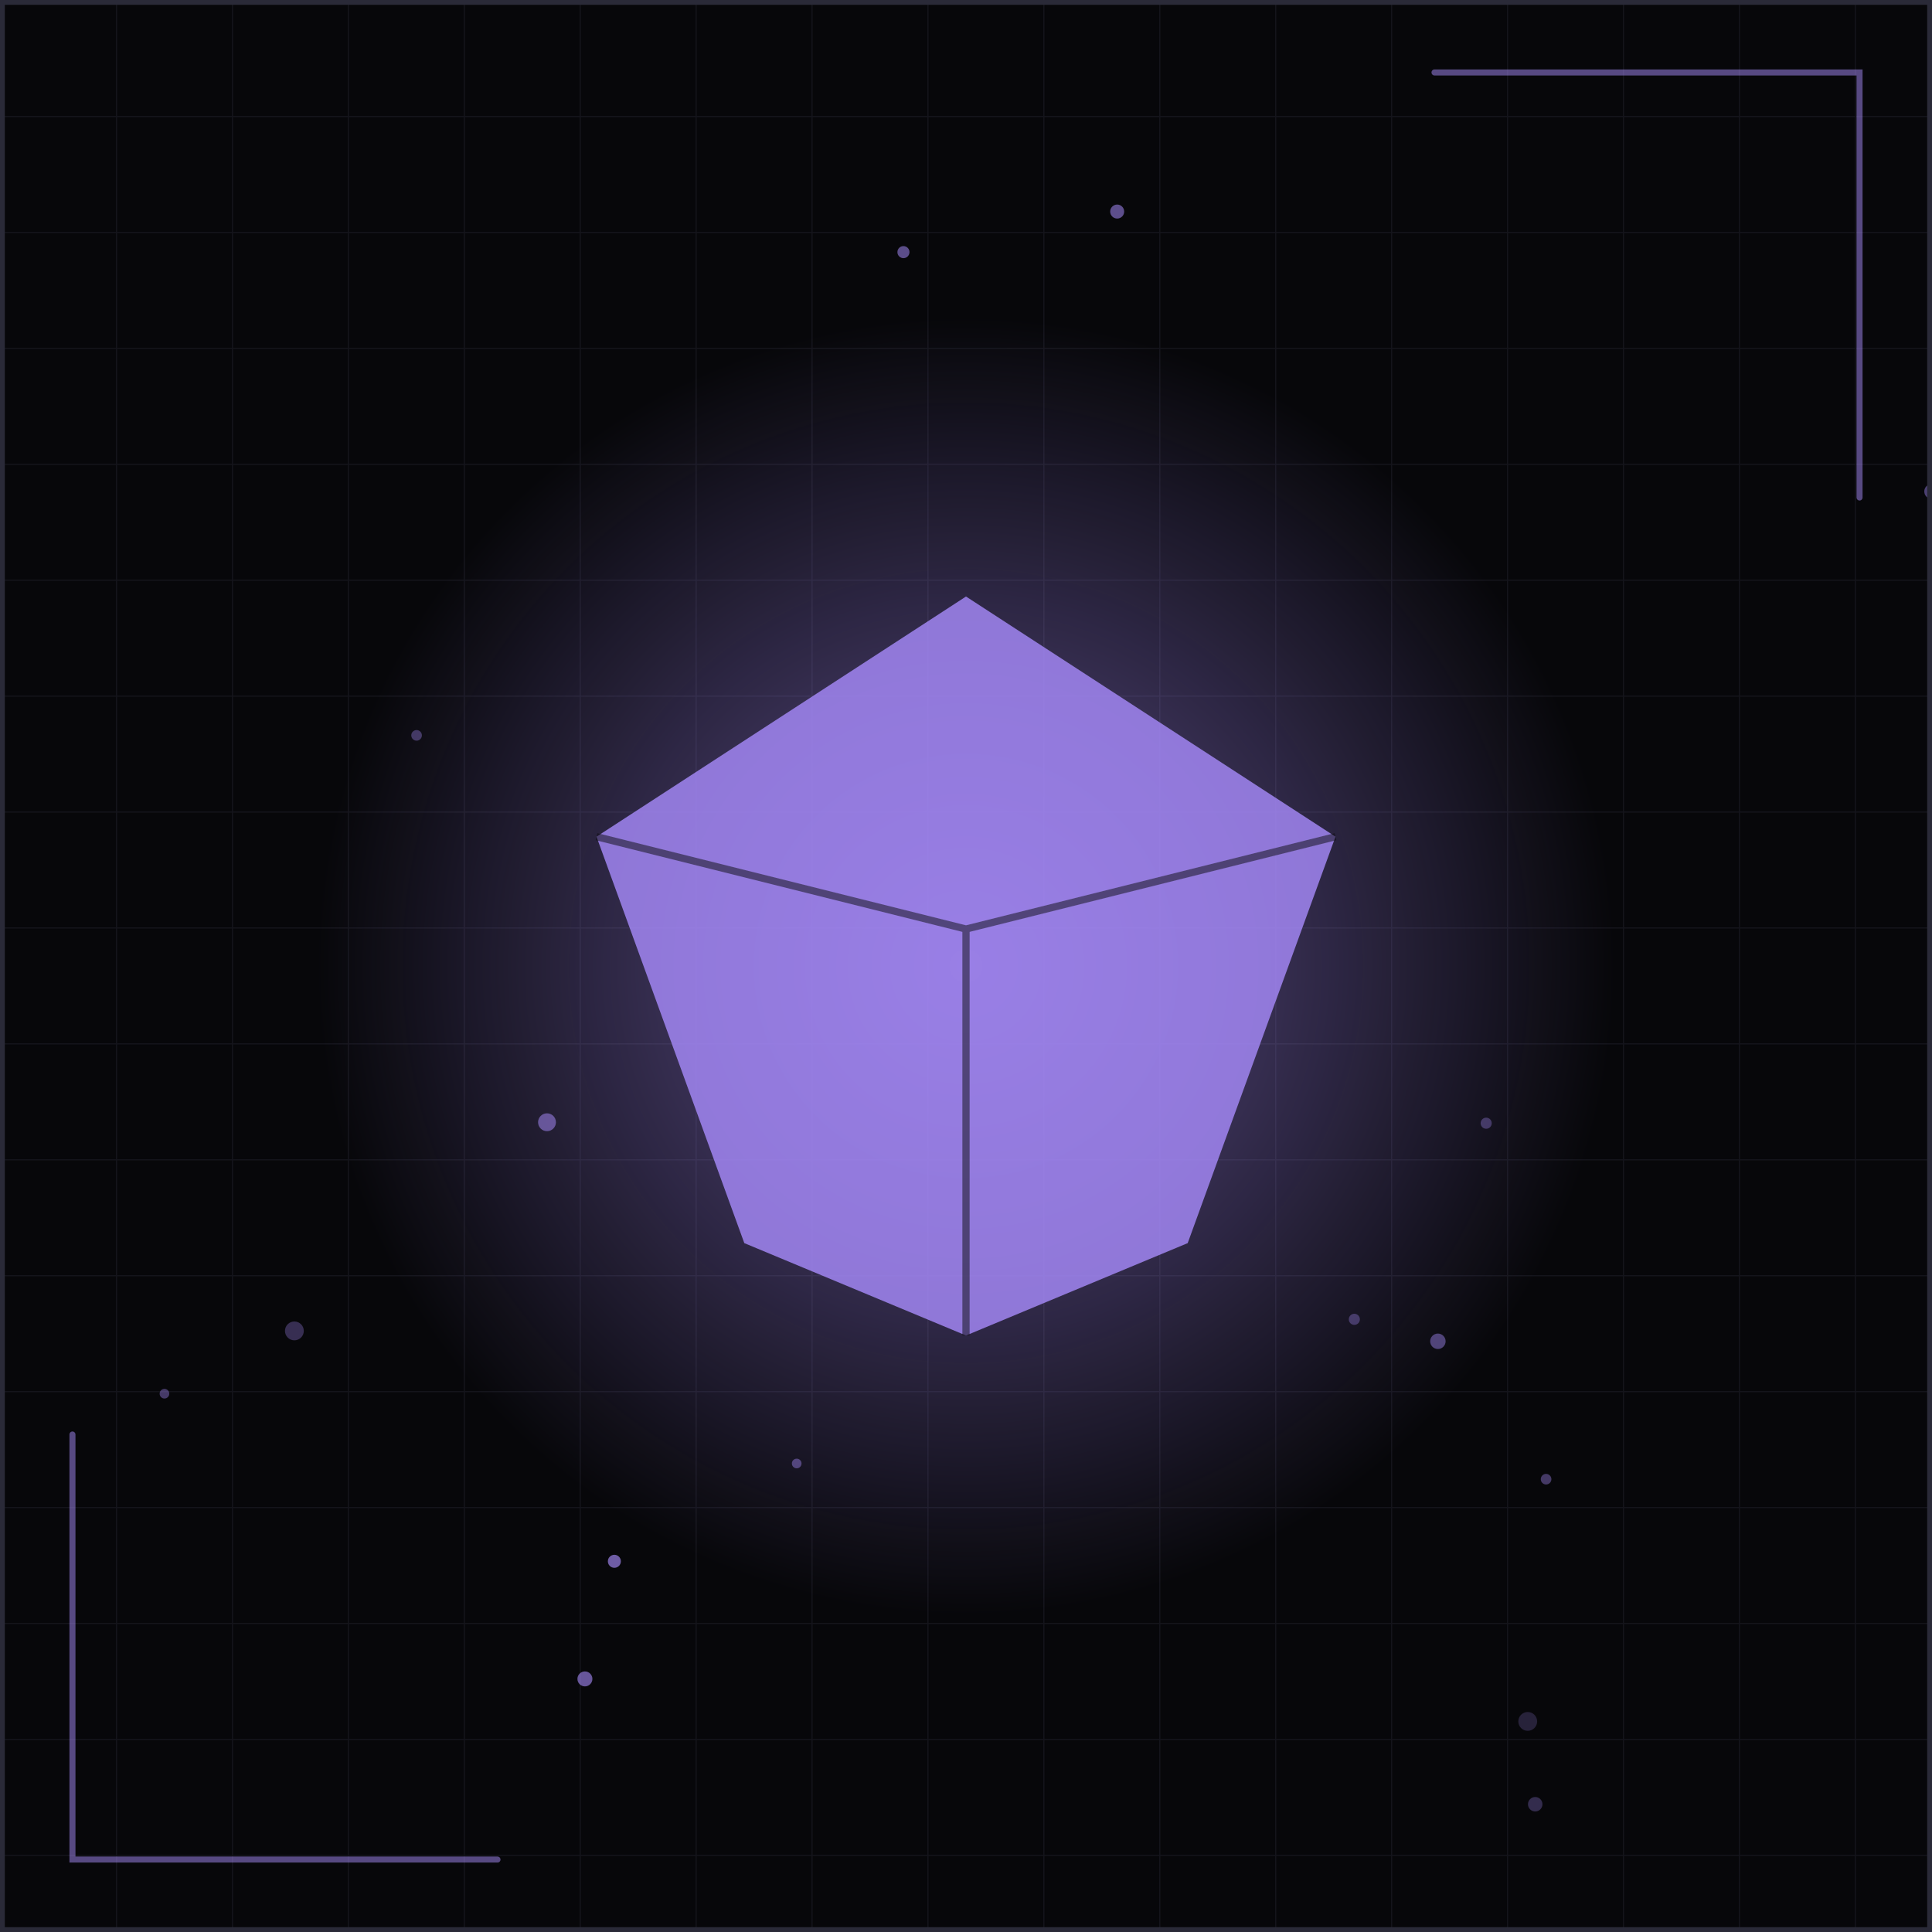
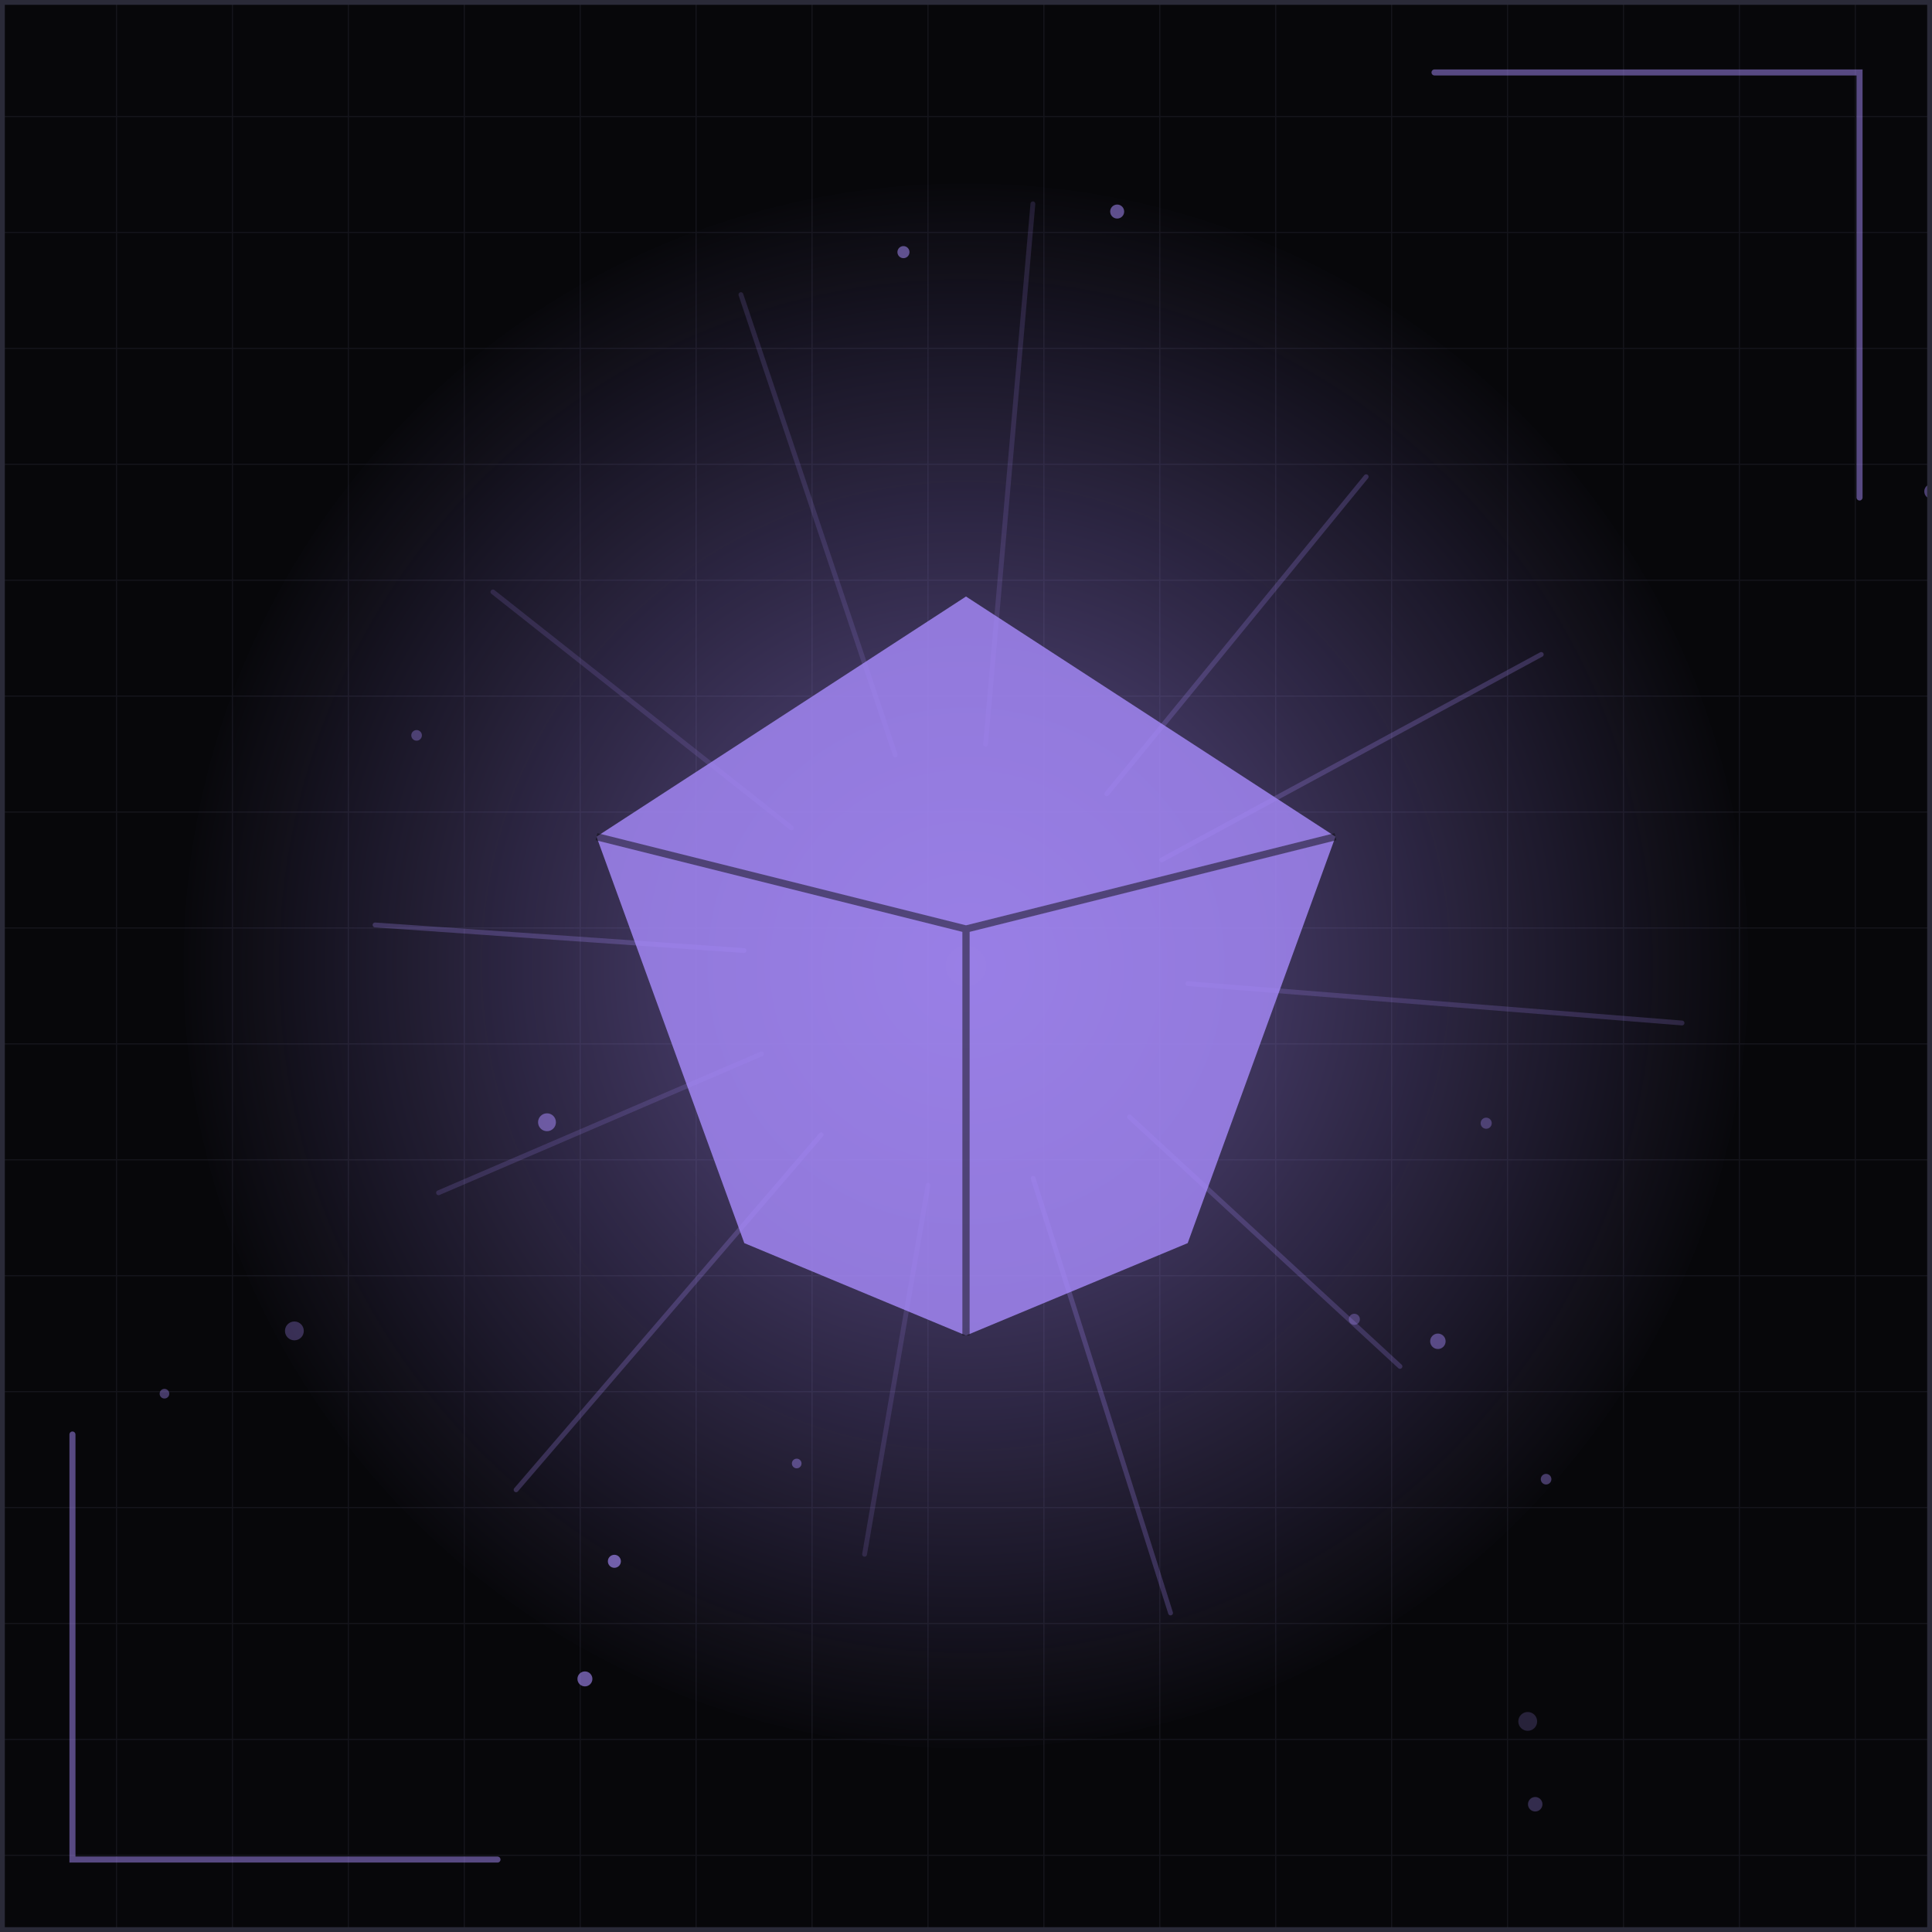
<svg xmlns="http://www.w3.org/2000/svg" width="800" height="800" viewBox="0 0 800 800">
  <rect width="800" height="800" fill="#07070a" />
  <defs>
    <pattern id="grid" width="48" height="48" patternUnits="userSpaceOnUse">
      <path d="M 48 0 L 0 0 0 48" fill="none" stroke="#2a2a38" stroke-width="1" opacity="0.35" />
    </pattern>
  </defs>
  <rect width="800" height="800" fill="url(#grid)" />
  <defs>
    <radialGradient id="glow1" cx="50%" cy="50%" r="50%">
      <stop offset="0%" stop-color="#a78bfa" stop-opacity="0.55" />
      <stop offset="100%" stop-color="#a78bfa" stop-opacity="0" />
    </radialGradient>
  </defs>
-   <circle cx="400" cy="400" r="270" fill="url(#glow1)" />
+   <circle cx="400" cy="400" r="324" fill="url(#glow1)" />
+   <g opacity="0.4" stroke="#a78bfa" stroke-width="2" stroke-linecap="round">
+     <line x1="491.9" y1="407.3" x2="696.5" y2="423.6" opacity="0.49" />
+     <line x1="467.7" y1="462.5" x2="579.7" y2="565.8" opacity="0.54" />
+     <line x1="427.8" y1="487.9" x2="484.7" y2="667.9" opacity="0.60" />
+     <line x1="384.3" y1="490.8" x2="358.0" y2="643.6" opacity="0.38" />
+     <line x1="340.0" y1="469.9" x2="213.7" y2="616.9" opacity="0.59" />
+     <line x1="315.3" y1="436.4" x2="181.6" y2="493.9" opacity="0.44" />
+     <line x1="308.1" y1="393.6" x2="155.3" y2="383.0" opacity="0.63" />
+     <line x1="327.7" y1="342.8" x2="204.1" y2="245.1" opacity="0.38" />
+     <line x1="370.7" y1="312.6" x2="306.8" y2="122.0" opacity="0.39" />
+     <line x1="408.1" y1="308.2" x2="427.7" y2="84.4" opacity="0.38" />
+     <line x1="458.3" y1="328.7" x2="565.7" y2="197.4" opacity="0.54" />
+     <line x1="481.0" y1="356.1" x2="638.2" y2="271.0" opacity="0.59" />
+   </g>
  <circle cx="254.4" cy="646.5" r="2.7" fill="#a78bfa" opacity="0.64" />
  <circle cx="226.5" cy="464.7" r="3.7" fill="#a78bfa" opacity="0.52" />
  <circle cx="560.8" cy="546.3" r="2.3" fill="#a78bfa" opacity="0.33" />
  <circle cx="595.4" cy="555.4" r="3.2" fill="#a78bfa" opacity="0.44" />
  <circle cx="172.5" cy="304.5" r="2.2" fill="#a78bfa" opacity="0.35" />
  <circle cx="615.4" cy="465.1" r="2.3" fill="#a78bfa" opacity="0.33" />
  <circle cx="640.2" cy="612.5" r="2.2" fill="#a78bfa" opacity="0.38" />
  <circle cx="799.9" cy="203.5" r="3.1" fill="#a78bfa" opacity="0.43" />
  <circle cx="462.6" cy="87.6" r="2.9" fill="#a78bfa" opacity="0.54" />
  <circle cx="121.9" cy="551.1" r="3.9" fill="#a78bfa" opacity="0.30" />
  <circle cx="242.2" cy="695.2" r="3.1" fill="#a78bfa" opacity="0.60" />
  <circle cx="635.7" cy="747.1" r="3.0" fill="#a78bfa" opacity="0.28" />
  <circle cx="374.1" cy="104.4" r="2.5" fill="#a78bfa" opacity="0.53" />
  <circle cx="632.6" cy="712.8" r="3.9" fill="#a78bfa" opacity="0.20" />
  <circle cx="68.1" cy="577.1" r="2.0" fill="#a78bfa" opacity="0.39" />
  <circle cx="329.9" cy="606.0" r="2.0" fill="#a78bfa" opacity="0.42" />
  <g transform="translate(400 400)" opacity="0.95">
    <path d="M -153 -53.55 L 0 -153 L 153 -53.55 L 91.8 114.75 L 0 153 L -91.8 114.75 Z" fill="#a78bfa" opacity="0.85" />
    <path d="M -153 -53.55 L 0 -15.3 L 153 -53.55 M 0 -15.3 L 0 153" fill="none" stroke="#07070a" stroke-width="3" opacity="0.5" />
  </g>
  <g opacity="0.5" stroke="#a78bfa" stroke-width="2.5" stroke-linecap="round">
    <path d="M 594 30 L 770 30 L 770 206" fill="none" />
    <path d="M 30 594 L 30 770 L 206 770" fill="none" />
  </g>
  <rect x="1" y="1" width="798" height="798" fill="none" stroke="#2a2a38" stroke-width="2" />
</svg>
